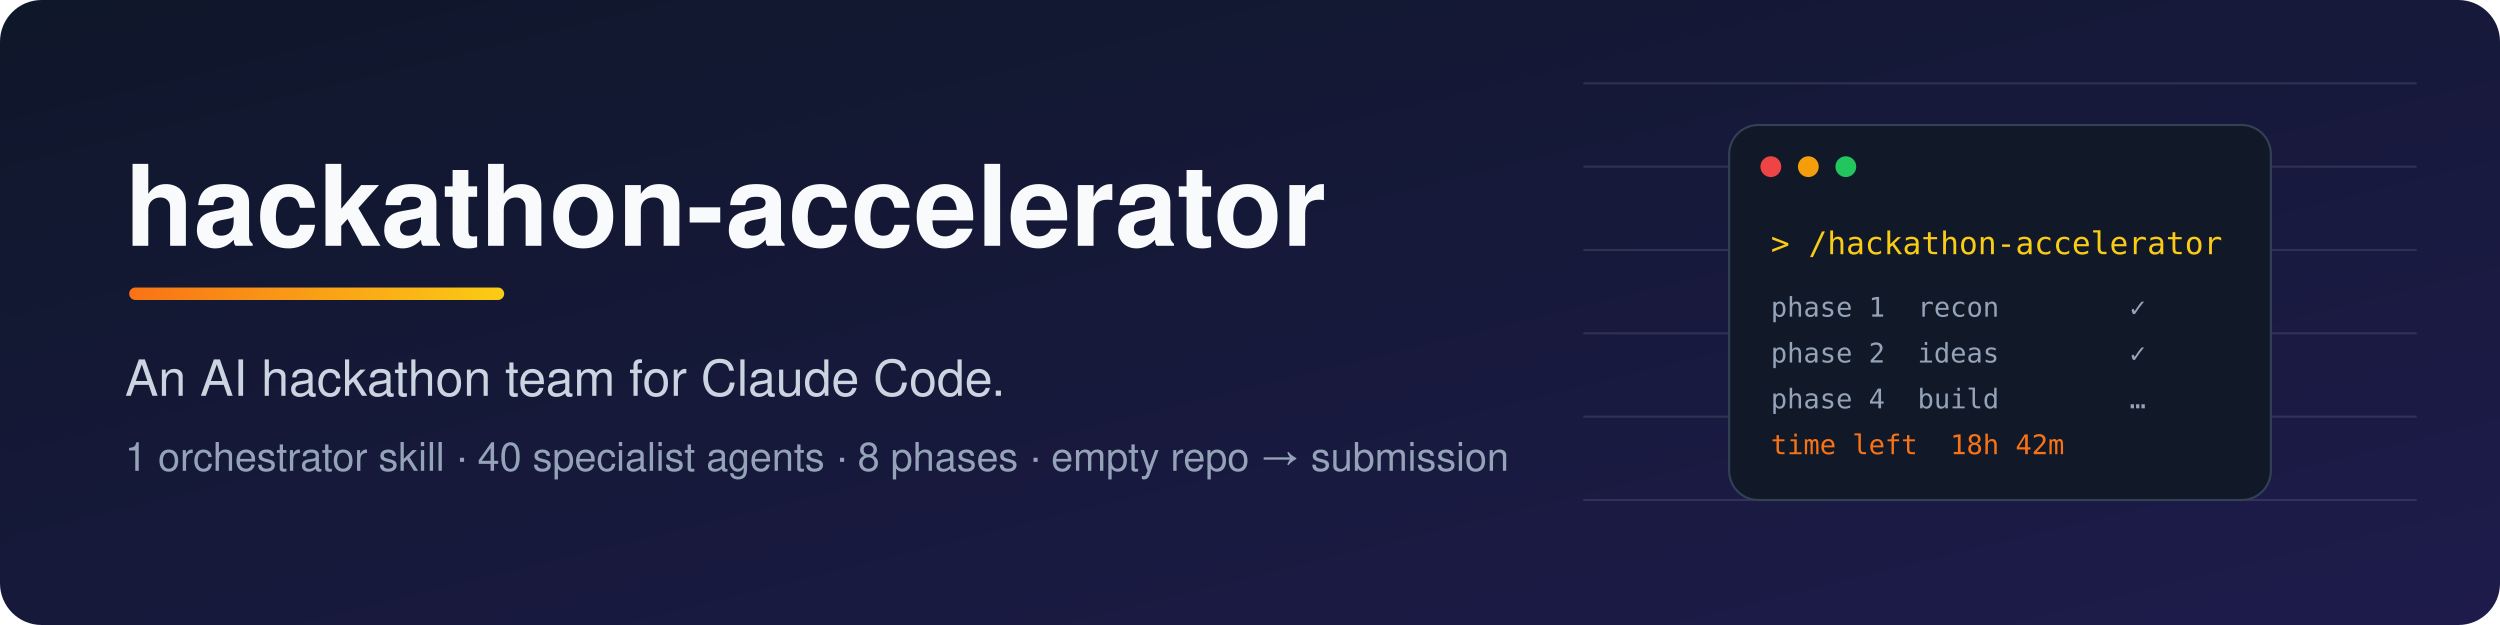
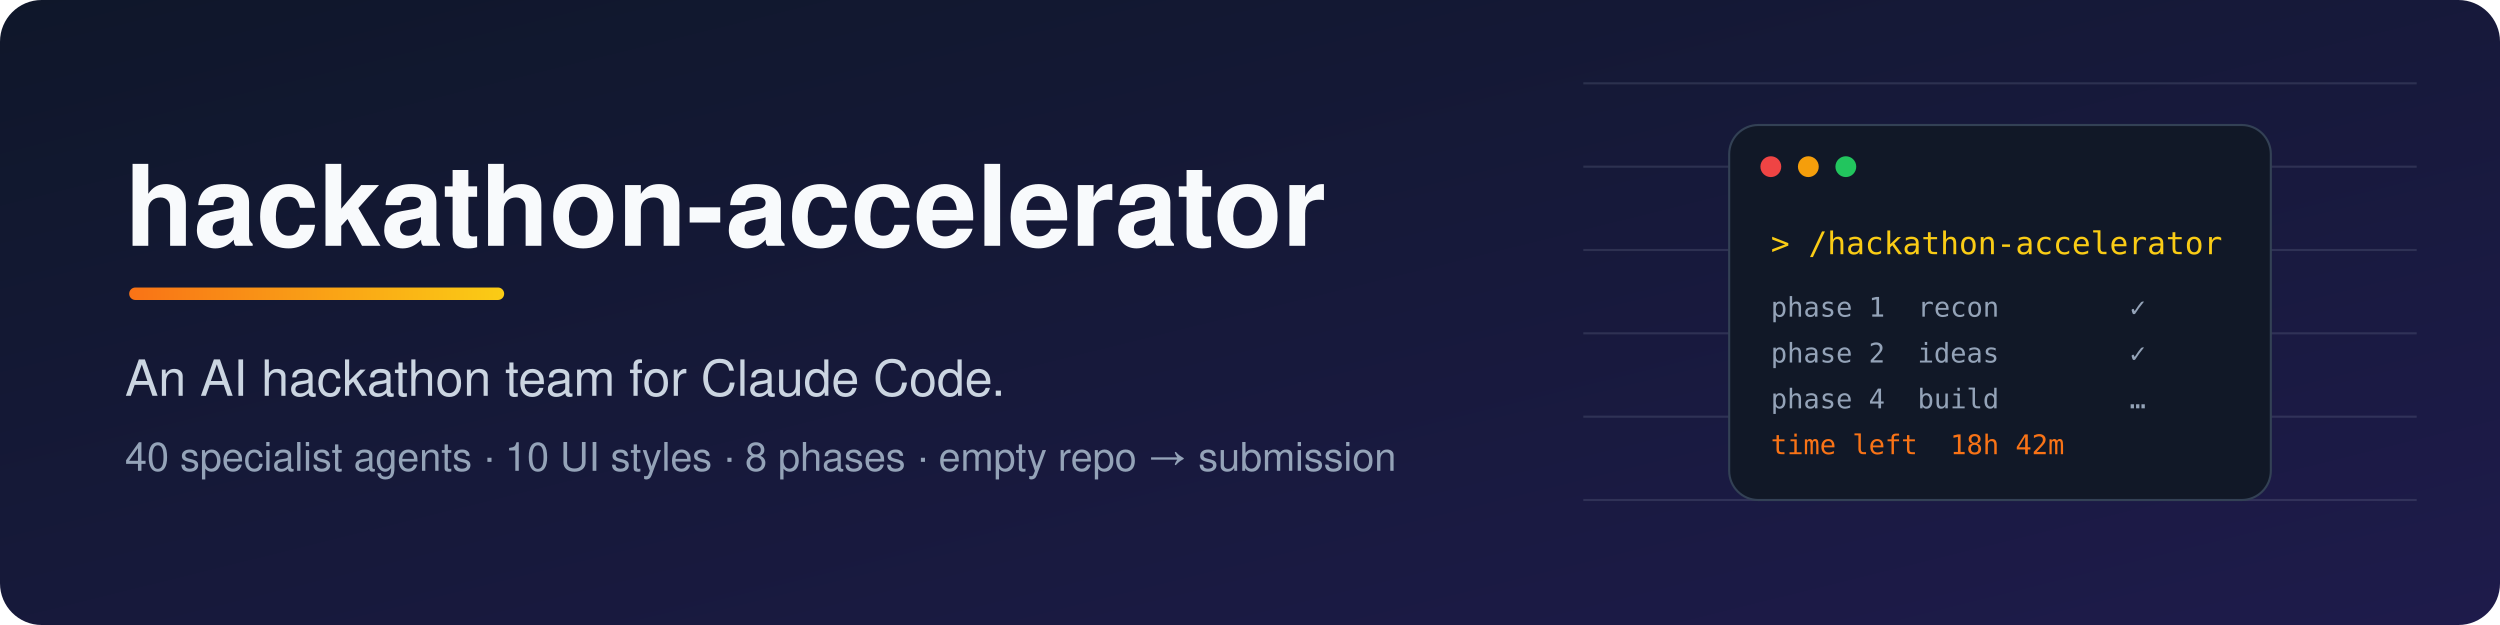
<svg xmlns="http://www.w3.org/2000/svg" viewBox="0 0 1200 300" width="1200" height="300" font-family="-apple-system, Segoe UI, Helvetica, Arial, sans-serif">
  <defs>
    <linearGradient id="bg" x1="0" y1="0" x2="1" y2="1">
      <stop offset="0" stop-color="#0f172a" />
      <stop offset="1" stop-color="#1e1b4b" />
    </linearGradient>
    <linearGradient id="acc" x1="0" y1="0" x2="1" y2="0">
      <stop offset="0" stop-color="#f97316" />
      <stop offset="1" stop-color="#facc15" />
    </linearGradient>
  </defs>
  <rect width="1200" height="300" rx="20" fill="url(#bg)" />
  <g opacity="0.18" stroke="#94a3b8" stroke-width="1">
    <path d="M760 40 L1160 40 M760 80 L1160 80 M760 120 L1160 120 M760 160 L1160 160 M760 200 L1160 200 M760 240 L1160 240" />
  </g>
  <g transform="translate(830,60)">
    <rect x="0" y="0" width="260" height="180" rx="14" fill="#111827" stroke="#334155" />
    <circle cx="20" cy="20" r="5" fill="#ef4444" />
    <circle cx="38" cy="20" r="5" fill="#f59e0b" />
    <circle cx="56" cy="20" r="5" fill="#22c55e" />
    <text x="20" y="62" fill="#facc15" font-family="ui-monospace, Consolas, monospace" font-size="15">&gt; /hackathon-accelerator</text>
    <text x="20" y="92" fill="#94a3b8" font-family="ui-monospace, Consolas, monospace" font-size="13" xml:space="preserve">phase 1  recon        ✓</text>
    <text x="20" y="114" fill="#94a3b8" font-family="ui-monospace, Consolas, monospace" font-size="13" xml:space="preserve">phase 2  ideas        ✓</text>
    <text x="20" y="136" fill="#94a3b8" font-family="ui-monospace, Consolas, monospace" font-size="13" xml:space="preserve">phase 4  build        …</text>
    <text x="20" y="158" fill="#f97316" font-family="ui-monospace, Consolas, monospace" font-size="13" xml:space="preserve">time left  18h 42m</text>
  </g>
  <text x="60" y="118" fill="#f8fafc" font-size="54" font-weight="800">hackathon-accelerator</text>
  <rect x="62" y="138" width="180" height="6" rx="3" fill="url(#acc)" />
  <text x="60" y="190" fill="#cbd5e1" font-size="24">An AI hackathon team for Claude Code.</text>
-   <text x="60" y="226" fill="#94a3b8" font-size="19">1 orchestrator skill · 40 specialist agents · 8 phases · empty repo → submission</text>
+   <text x="60" y="226" fill="#94a3b8" font-size="19">40 specialist agents · 10 UI styles · 8 phases · empty repo → submission</text>
</svg>
